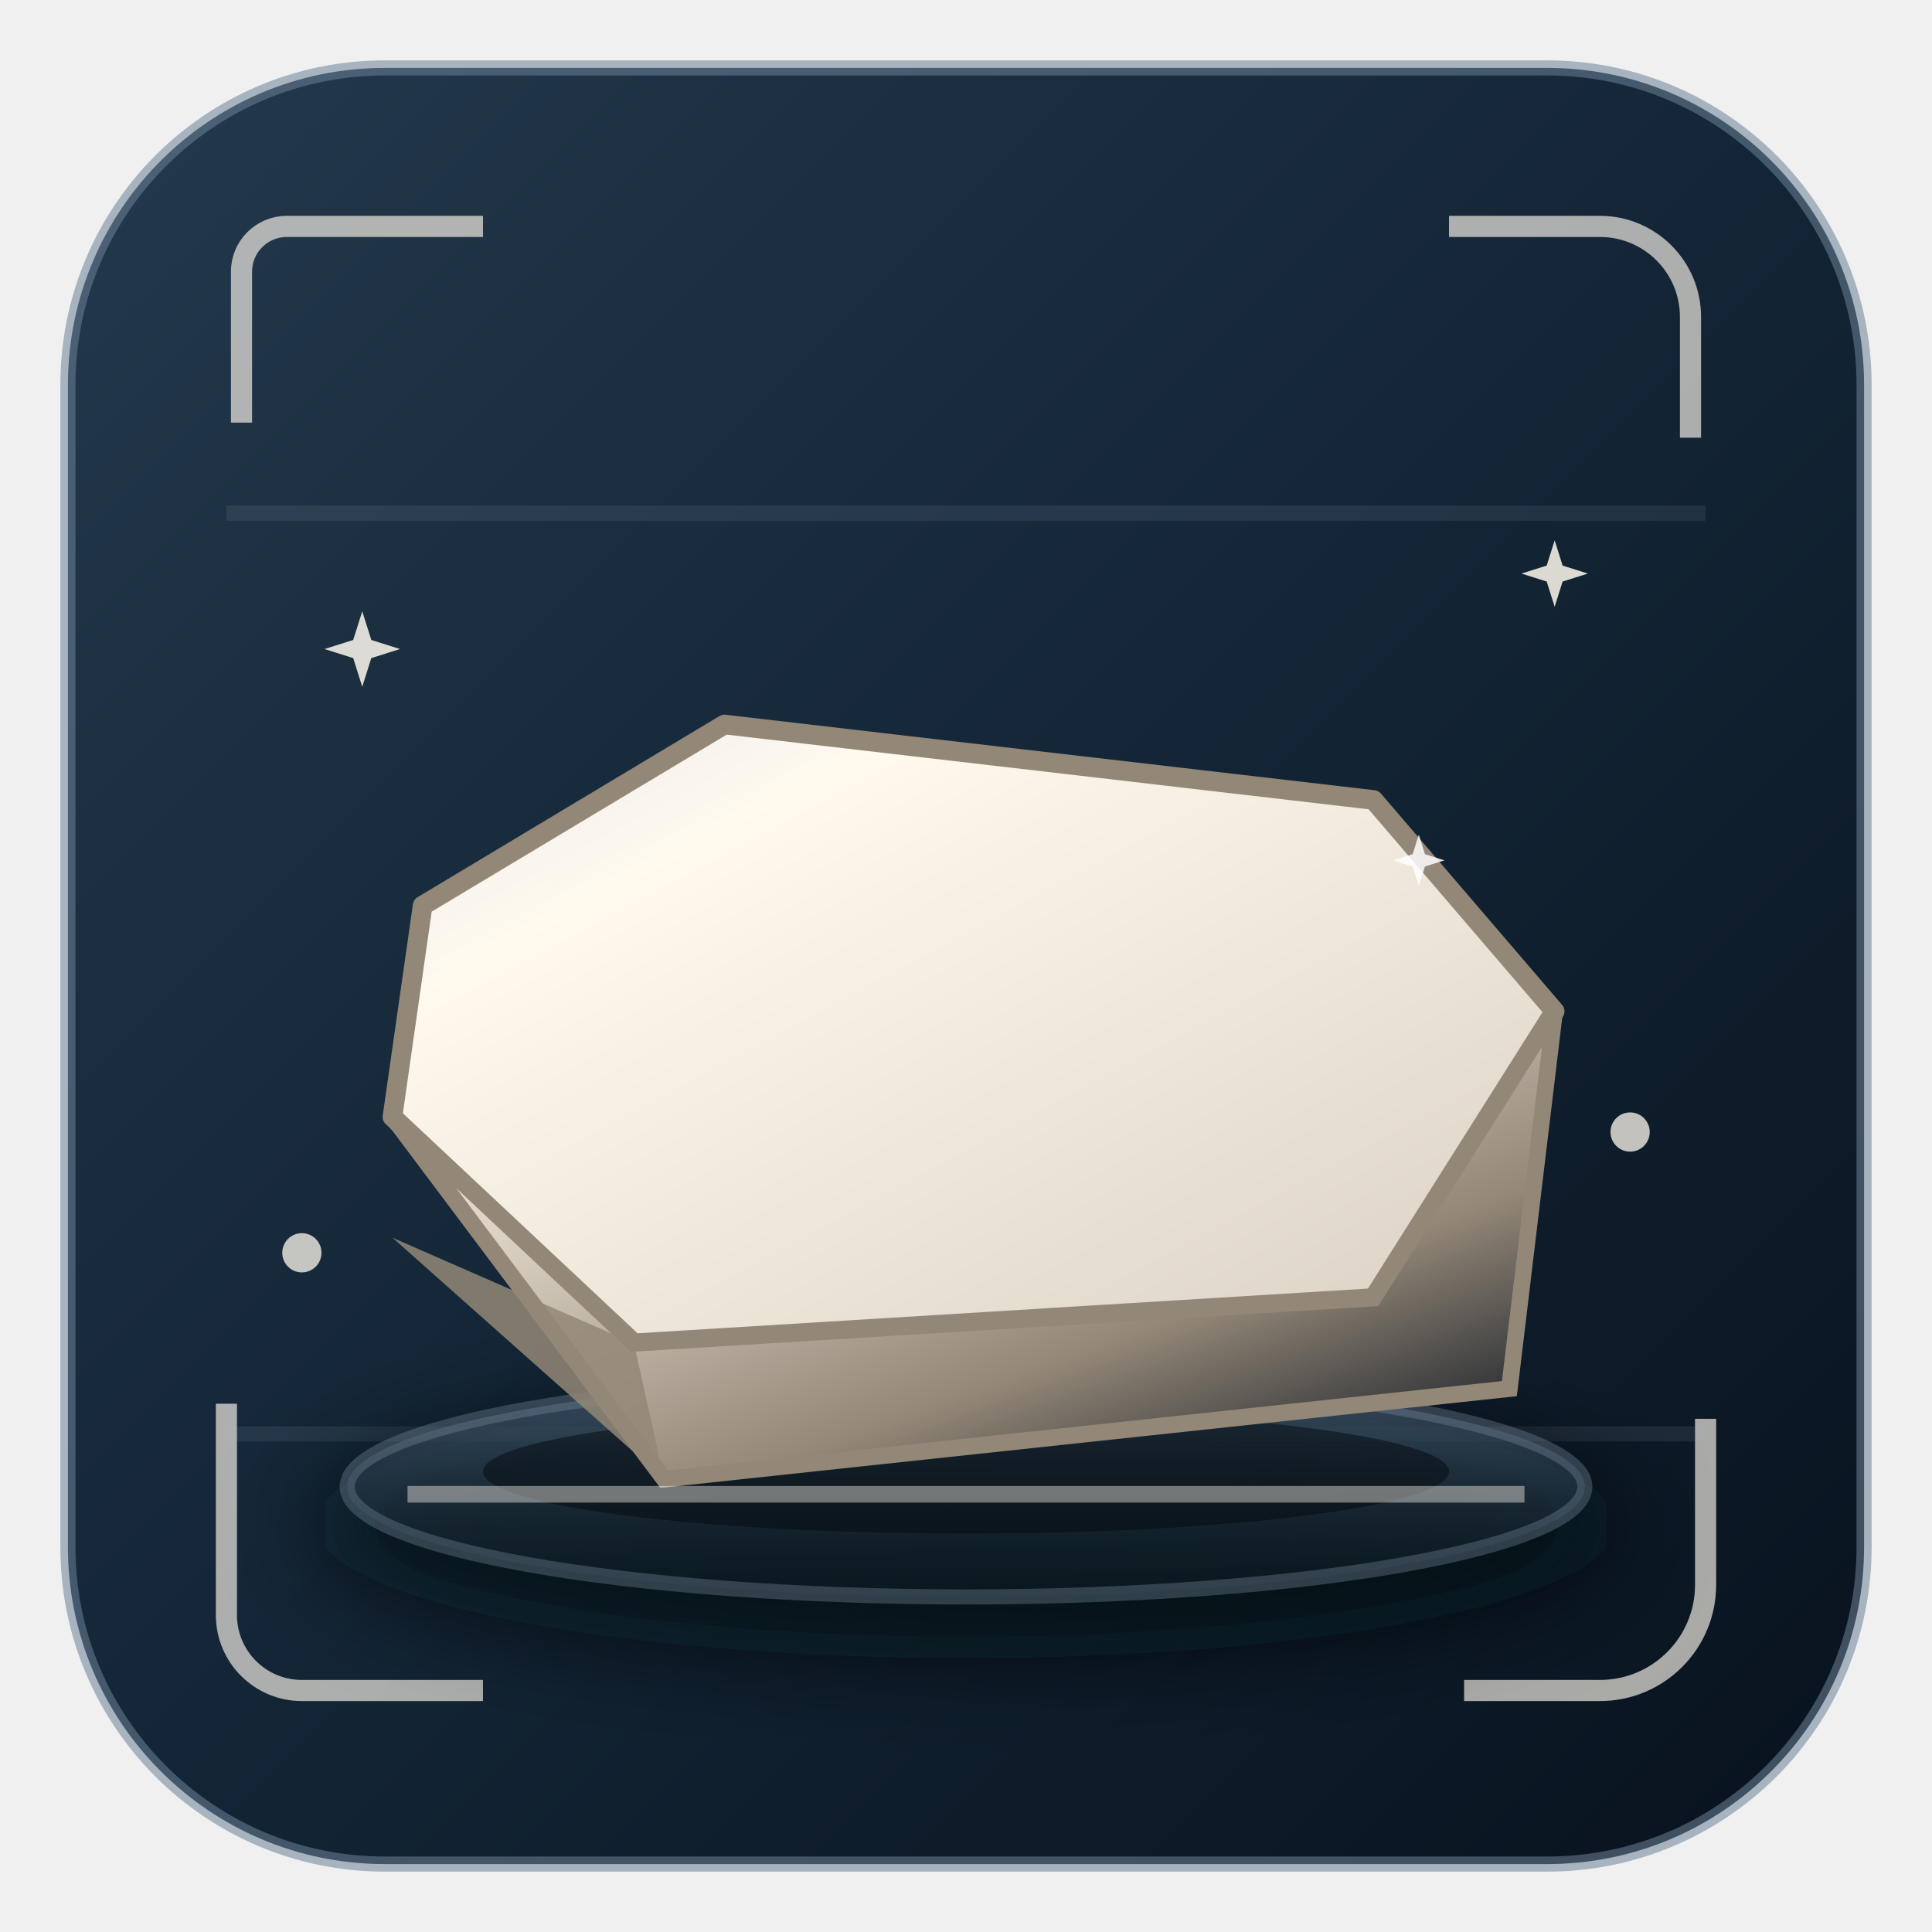
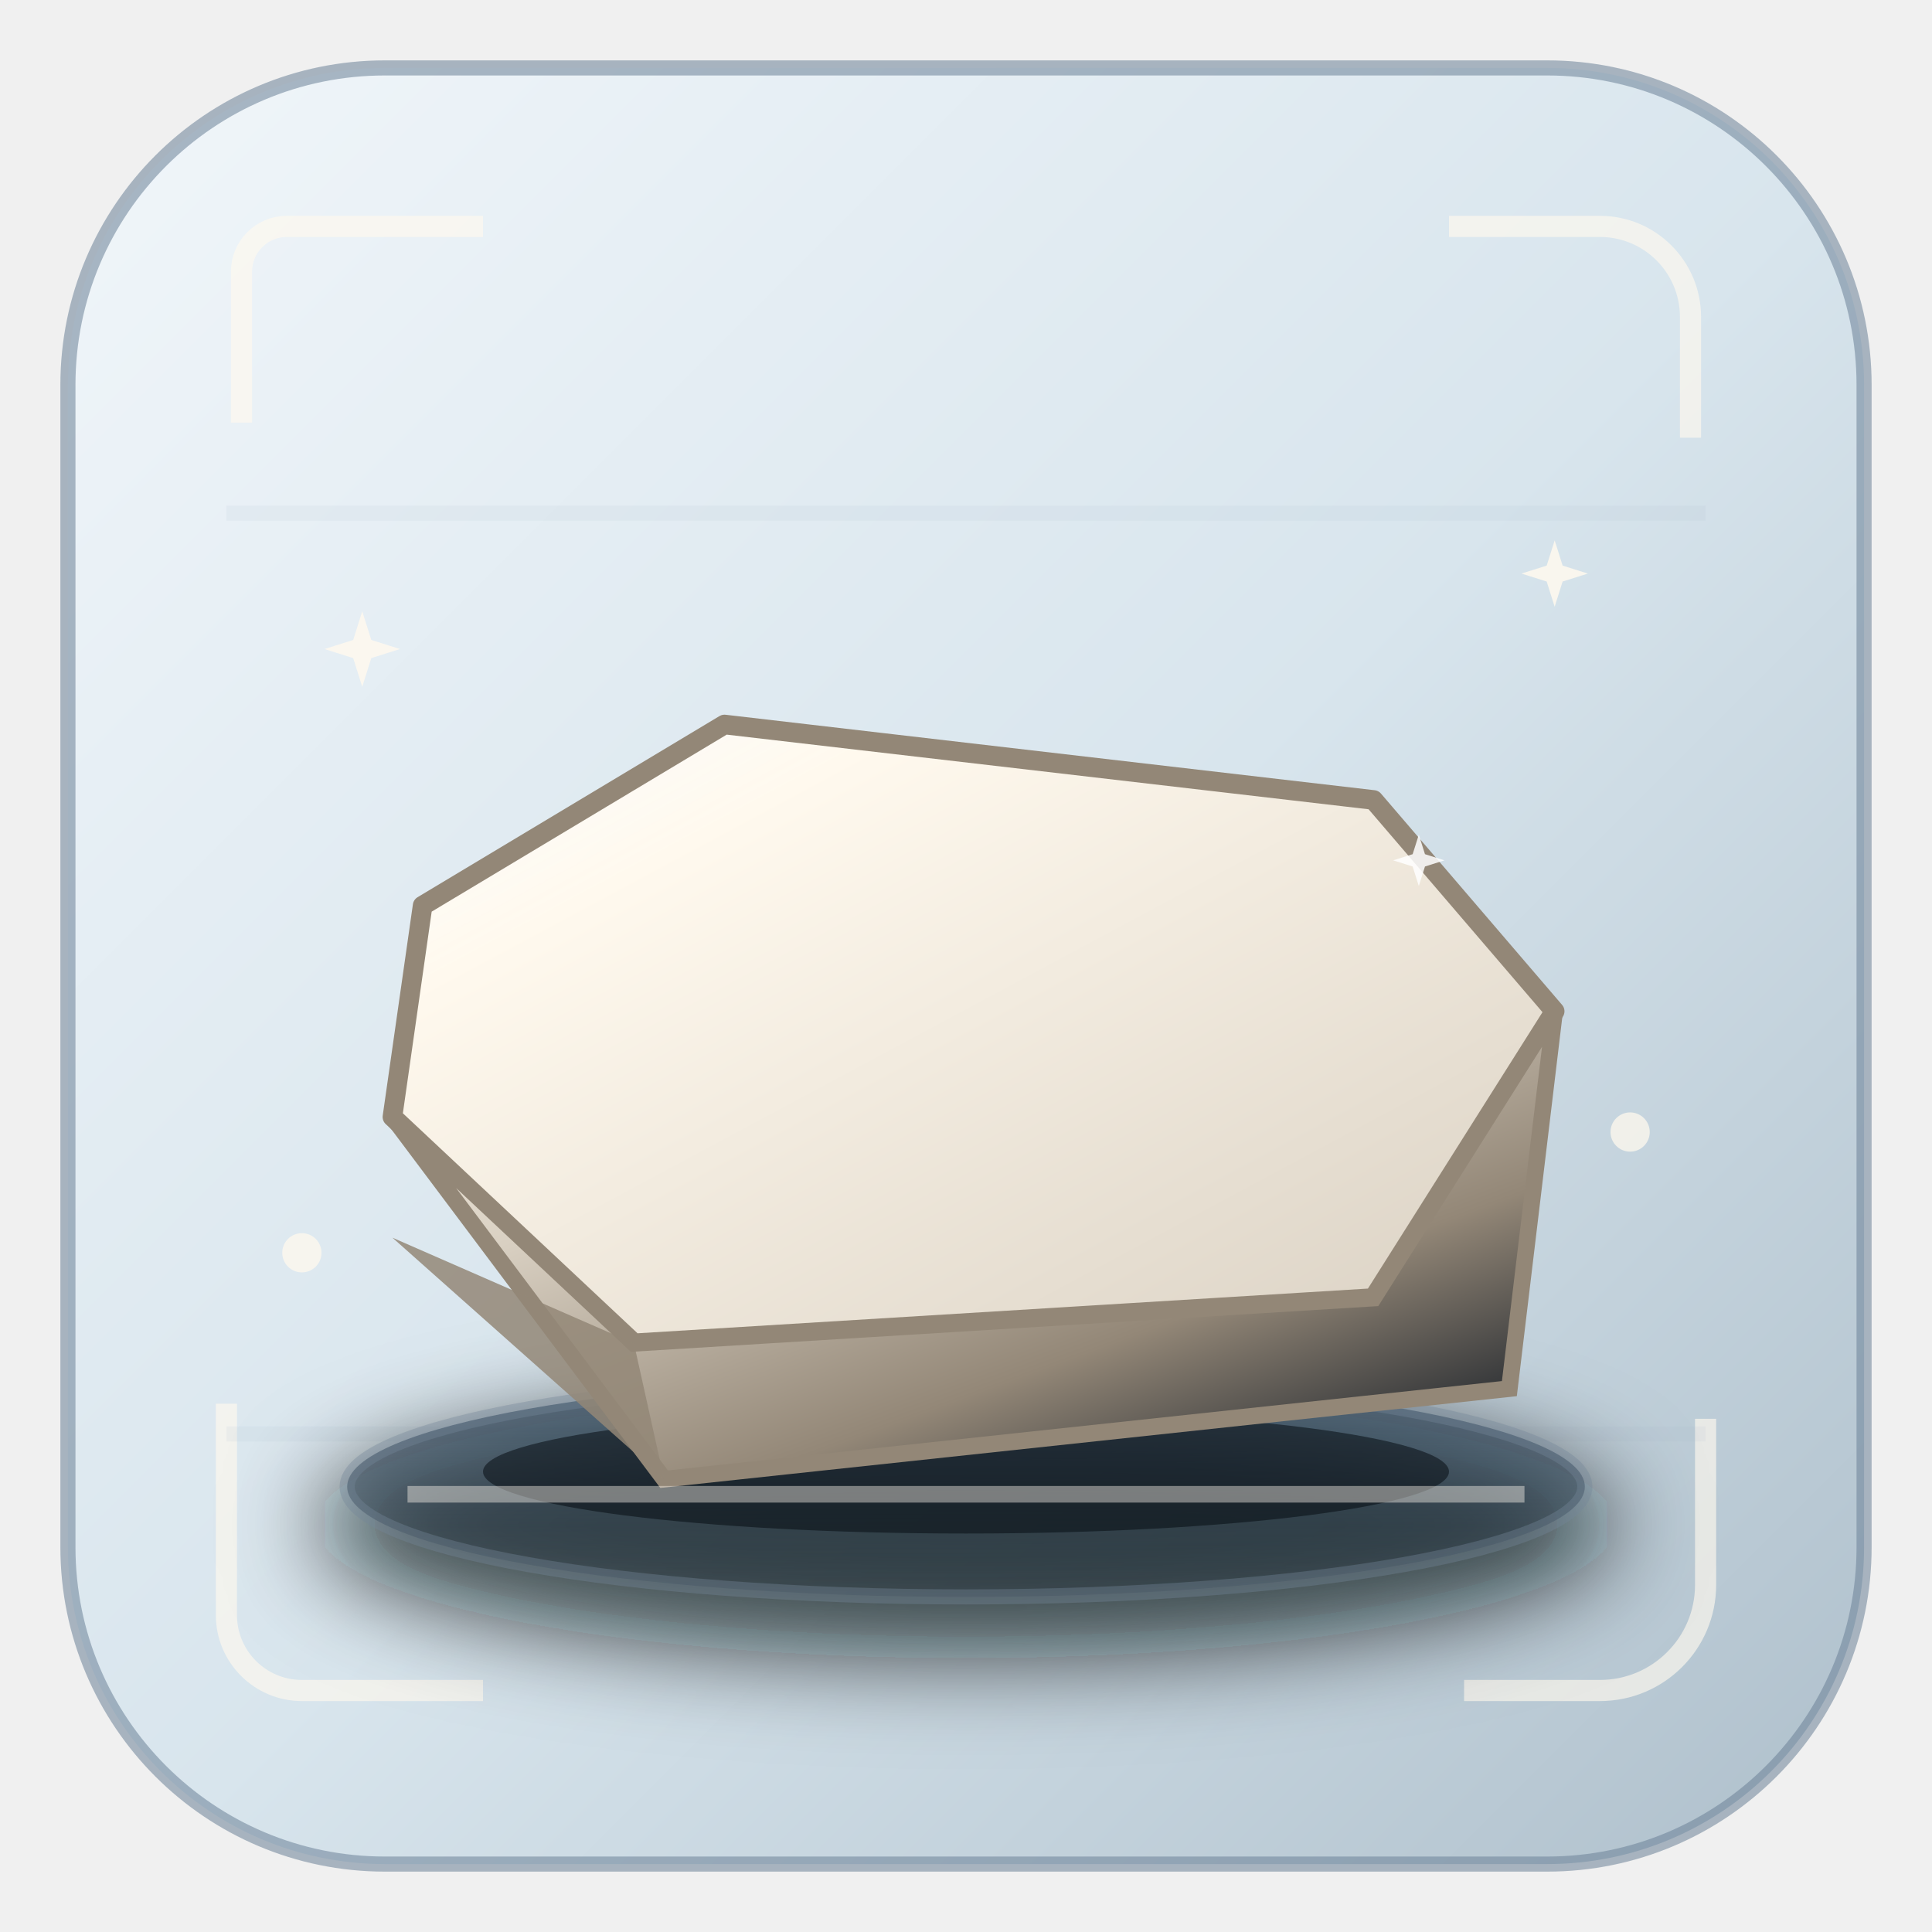
<svg xmlns="http://www.w3.org/2000/svg" width="128" height="128" viewBox="0 0 128 128" role="img" aria-labelledby="omega-magnesite-title omega-magnesite-desc" data-omega-icon-kind="resource" data-omega-icon-id="magnesite">
  <defs>
    <linearGradient id="omega-magnesite-bg" x1="0" y1="0" x2="1" y2="1">
-       <stop offset="0" stop-color="#24394c" />
-       <stop offset=".5" stop-color="#132536" />
-       <stop offset="1" stop-color="#08121d" />
+       <stop offset="0" stop-color="#f1f6fa" />
+       <stop offset=".52" stop-color="#d8e5ed" />
+       <stop offset="1" stop-color="#aebfcb" />
    </linearGradient>
    <linearGradient id="omega-magnesite-metal" x1="0" y1="0" x2=".9" y2="1">
      <stop offset="0" stop-color="#fff9ee" />
      <stop offset=".32" stop-color="#d9d0c2" />
      <stop offset=".7" stop-color="#938777" />
      <stop offset="1" stop-color="#141b24" />
    </linearGradient>
    <linearGradient id="omega-magnesite-top" x1="0" y1="0" x2="1" y2="1">
      <stop offset="0" stop-color="#ffffff" stop-opacity=".9" />
      <stop offset=".22" stop-color="#fff9ee" />
      <stop offset="1" stop-color="#d9d0c2" />
    </linearGradient>
    <linearGradient id="omega-magnesite-side" x1="0" y1="0" x2="1" y2=".7">
      <stop offset="0" stop-color="#d9d0c2" />
      <stop offset="1" stop-color="#938777" />
    </linearGradient>
    <linearGradient id="omega-magnesite-floor" x1="0" y1="0" x2="0" y2="1">
      <stop offset="0" stop-color="#41576b" stop-opacity=".85" />
      <stop offset="1" stop-color="#172534" stop-opacity=".25" />
    </linearGradient>
    <filter id="omega-magnesite-shadow" x="-40%" y="-40%" width="180%" height="200%">
      <feGaussianBlur stdDeviation="3.1" />
    </filter>
  </defs>
  <rect x="4.5" y="4.5" width="119" height="119" rx="21" fill="url(#omega-magnesite-bg)" stroke="#6b8297" stroke-opacity=".55" stroke-width="1" />
  <path d="M16 28V18a3 3 0 0 1 3-3h13M96 15h10a6 6 0 0 1 6 6v8M15 93v14a5 5 0 0 0 5 5h12M97 112h9a7 7 0 0 0 7-7V94" fill="none" stroke="#fff9ee" stroke-opacity=".65" stroke-width="1.4" />
  <path d="M15 34H113M15 95H113" stroke="#a5bac8" stroke-opacity=".11" />
  <ellipse cx="64" cy="101" rx="43" ry="8.8" fill="#02070d" opacity=".7" filter="url(#omega-magnesite-shadow)" />
  <ellipse cx="64" cy="98.5" rx="41" ry="7.3" fill="url(#omega-magnesite-floor)" stroke="#75889a" stroke-opacity=".38" />
  <ellipse cx="64" cy="97.5" rx="32" ry="4.1" fill="#030a10" opacity=".52" />
  <path d="M28 60 48 48 91 53 103 67 91 86 42 89 26 74Z" fill="url(#omega-magnesite-top)" stroke="#938777" stroke-width="1.3" stroke-linejoin="round" />
  <path d="M26 74 42 89 91 86 103 67 100 92 44 98Z" fill="url(#omega-magnesite-metal)" stroke="#938777" stroke-width="1.1" />
  <path d="M42 89 44 98 26 82Z" fill="#938777" opacity=".85" />
  <path d="M24 40.5L24.6 42.4 26.5 43 24.6 43.6 24 45.5 23.4 43.6 21.5 43 23.4 42.4Z" fill="#fff9ee" opacity=".85" />
  <path d="M103 35.8L103.528 37.472 105.2 38 103.528 38.528 103 40.2 102.472 38.528 100.8 38 102.472 37.472Z" fill="#fff9ee" opacity=".85" />
  <path d="M94 55.3L94.408 56.592 95.7 57 94.408 57.408 94 58.7 93.592 57.408 92.3 57 93.592 56.592Z" fill="#fff" opacity=".85" />
  <path d="M27 99H101" stroke="#fff9ee" stroke-opacity=".42" stroke-width="1.1" />
  <circle cx="20" cy="83" r="1.3" fill="#fff9ee" opacity=".75" />
  <circle cx="108" cy="75" r="1.3" fill="#fff9ee" opacity=".75" />
</svg>
